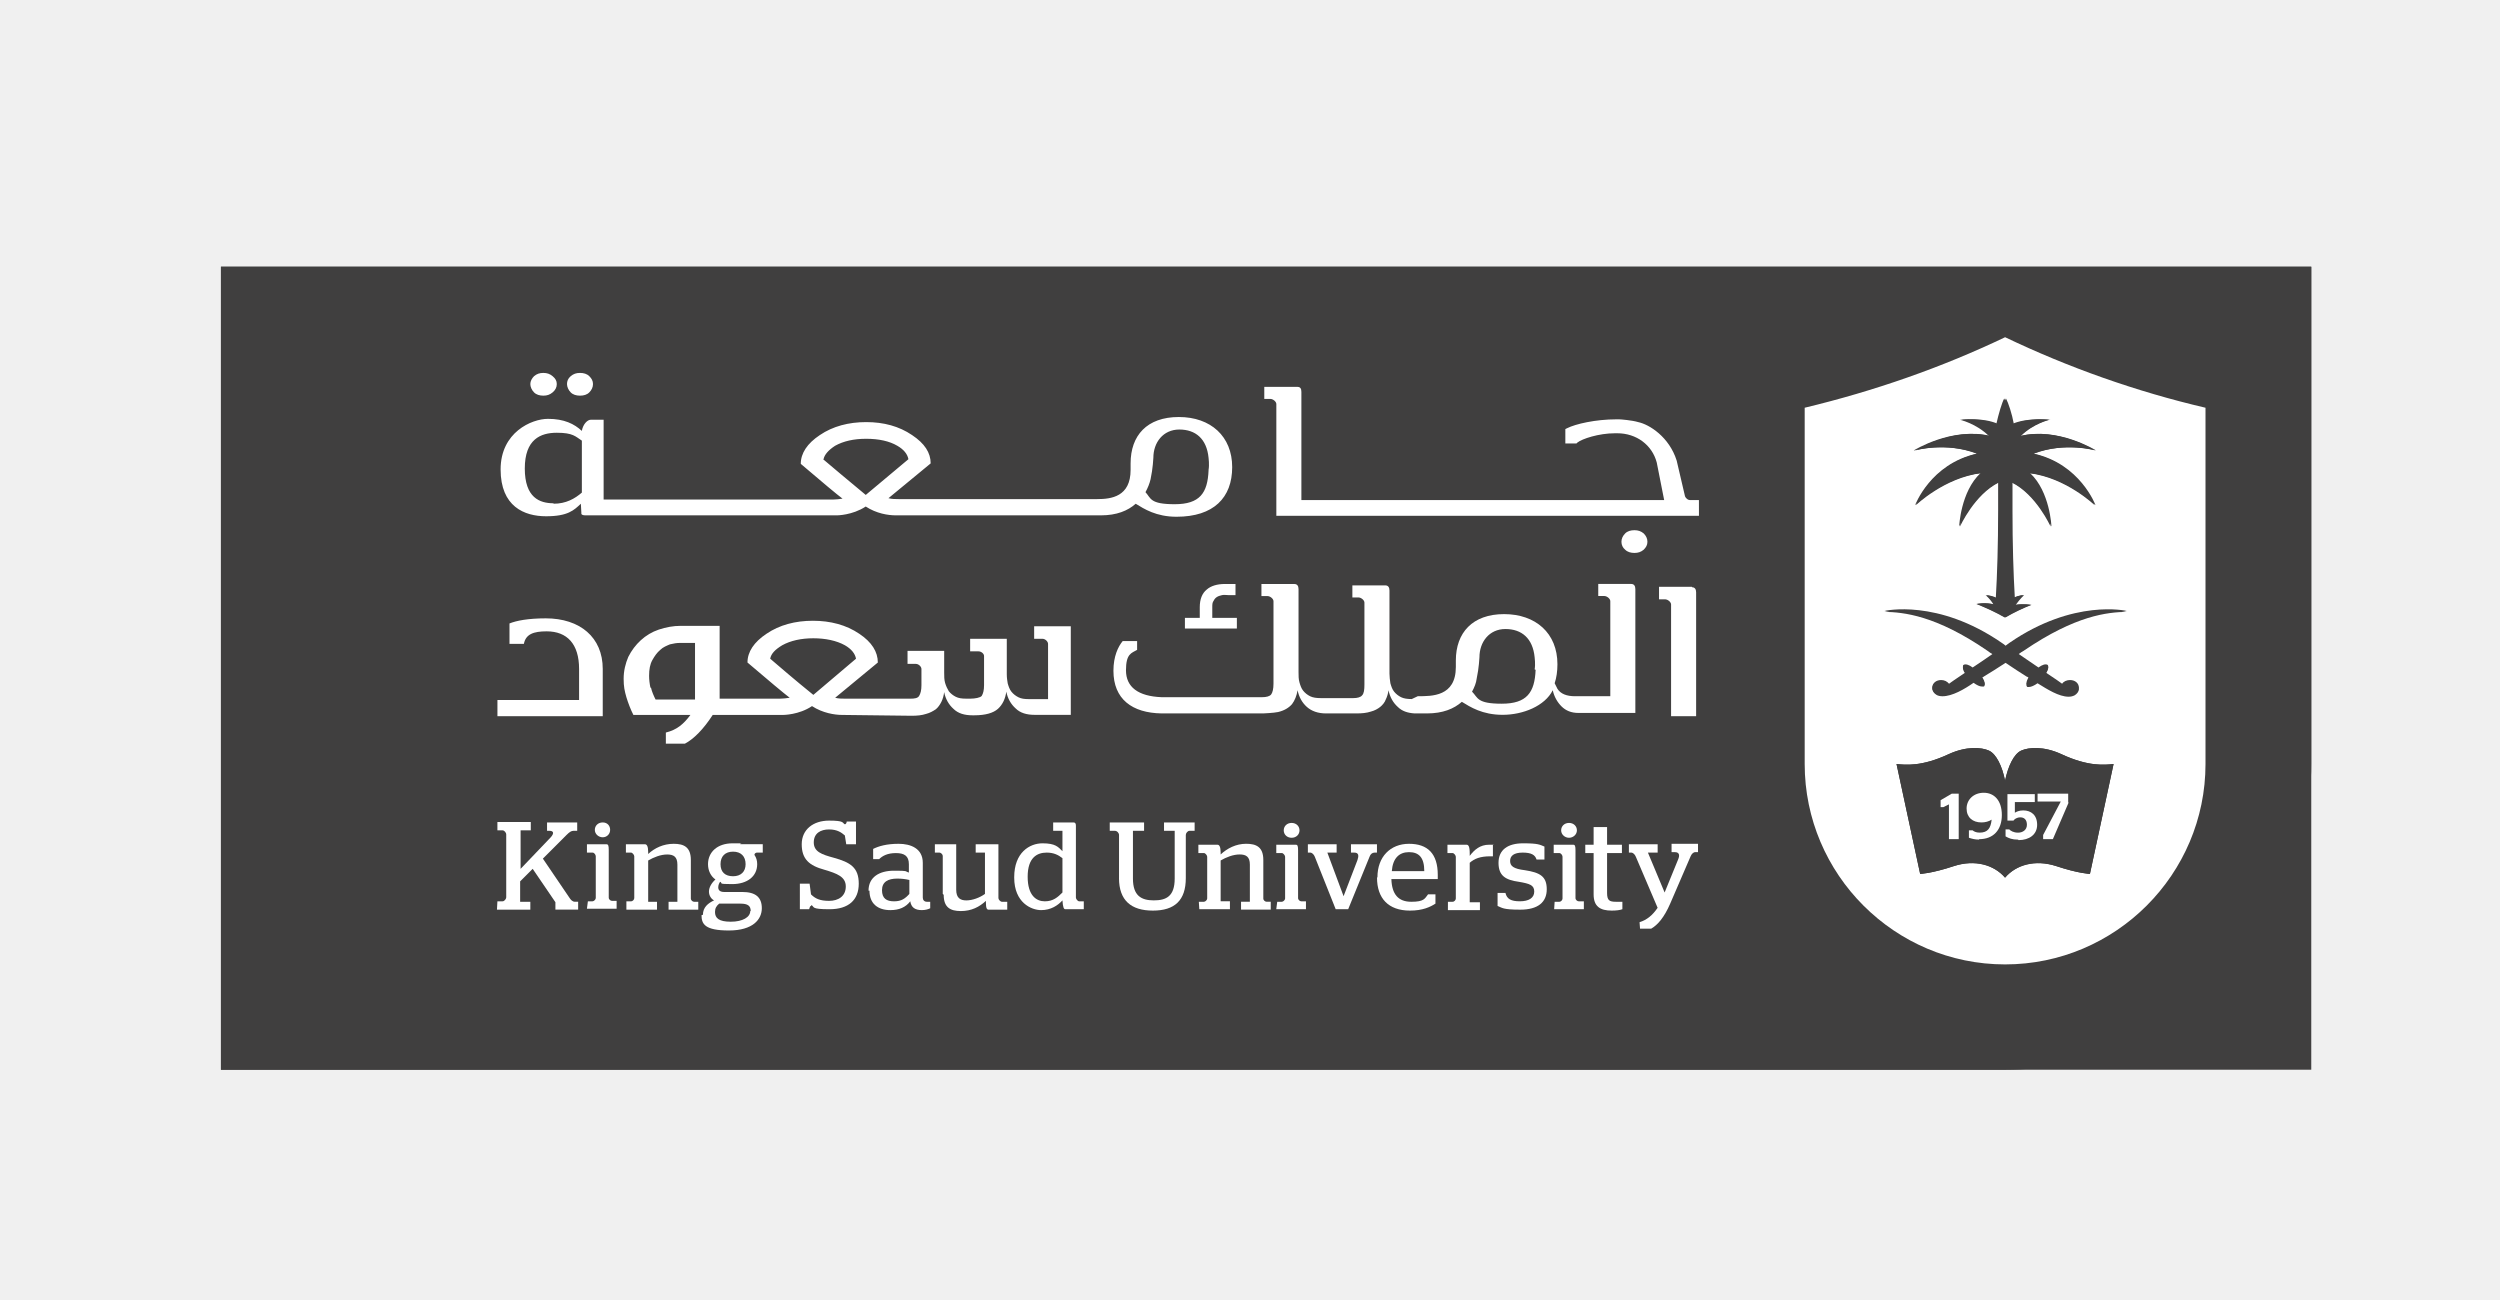
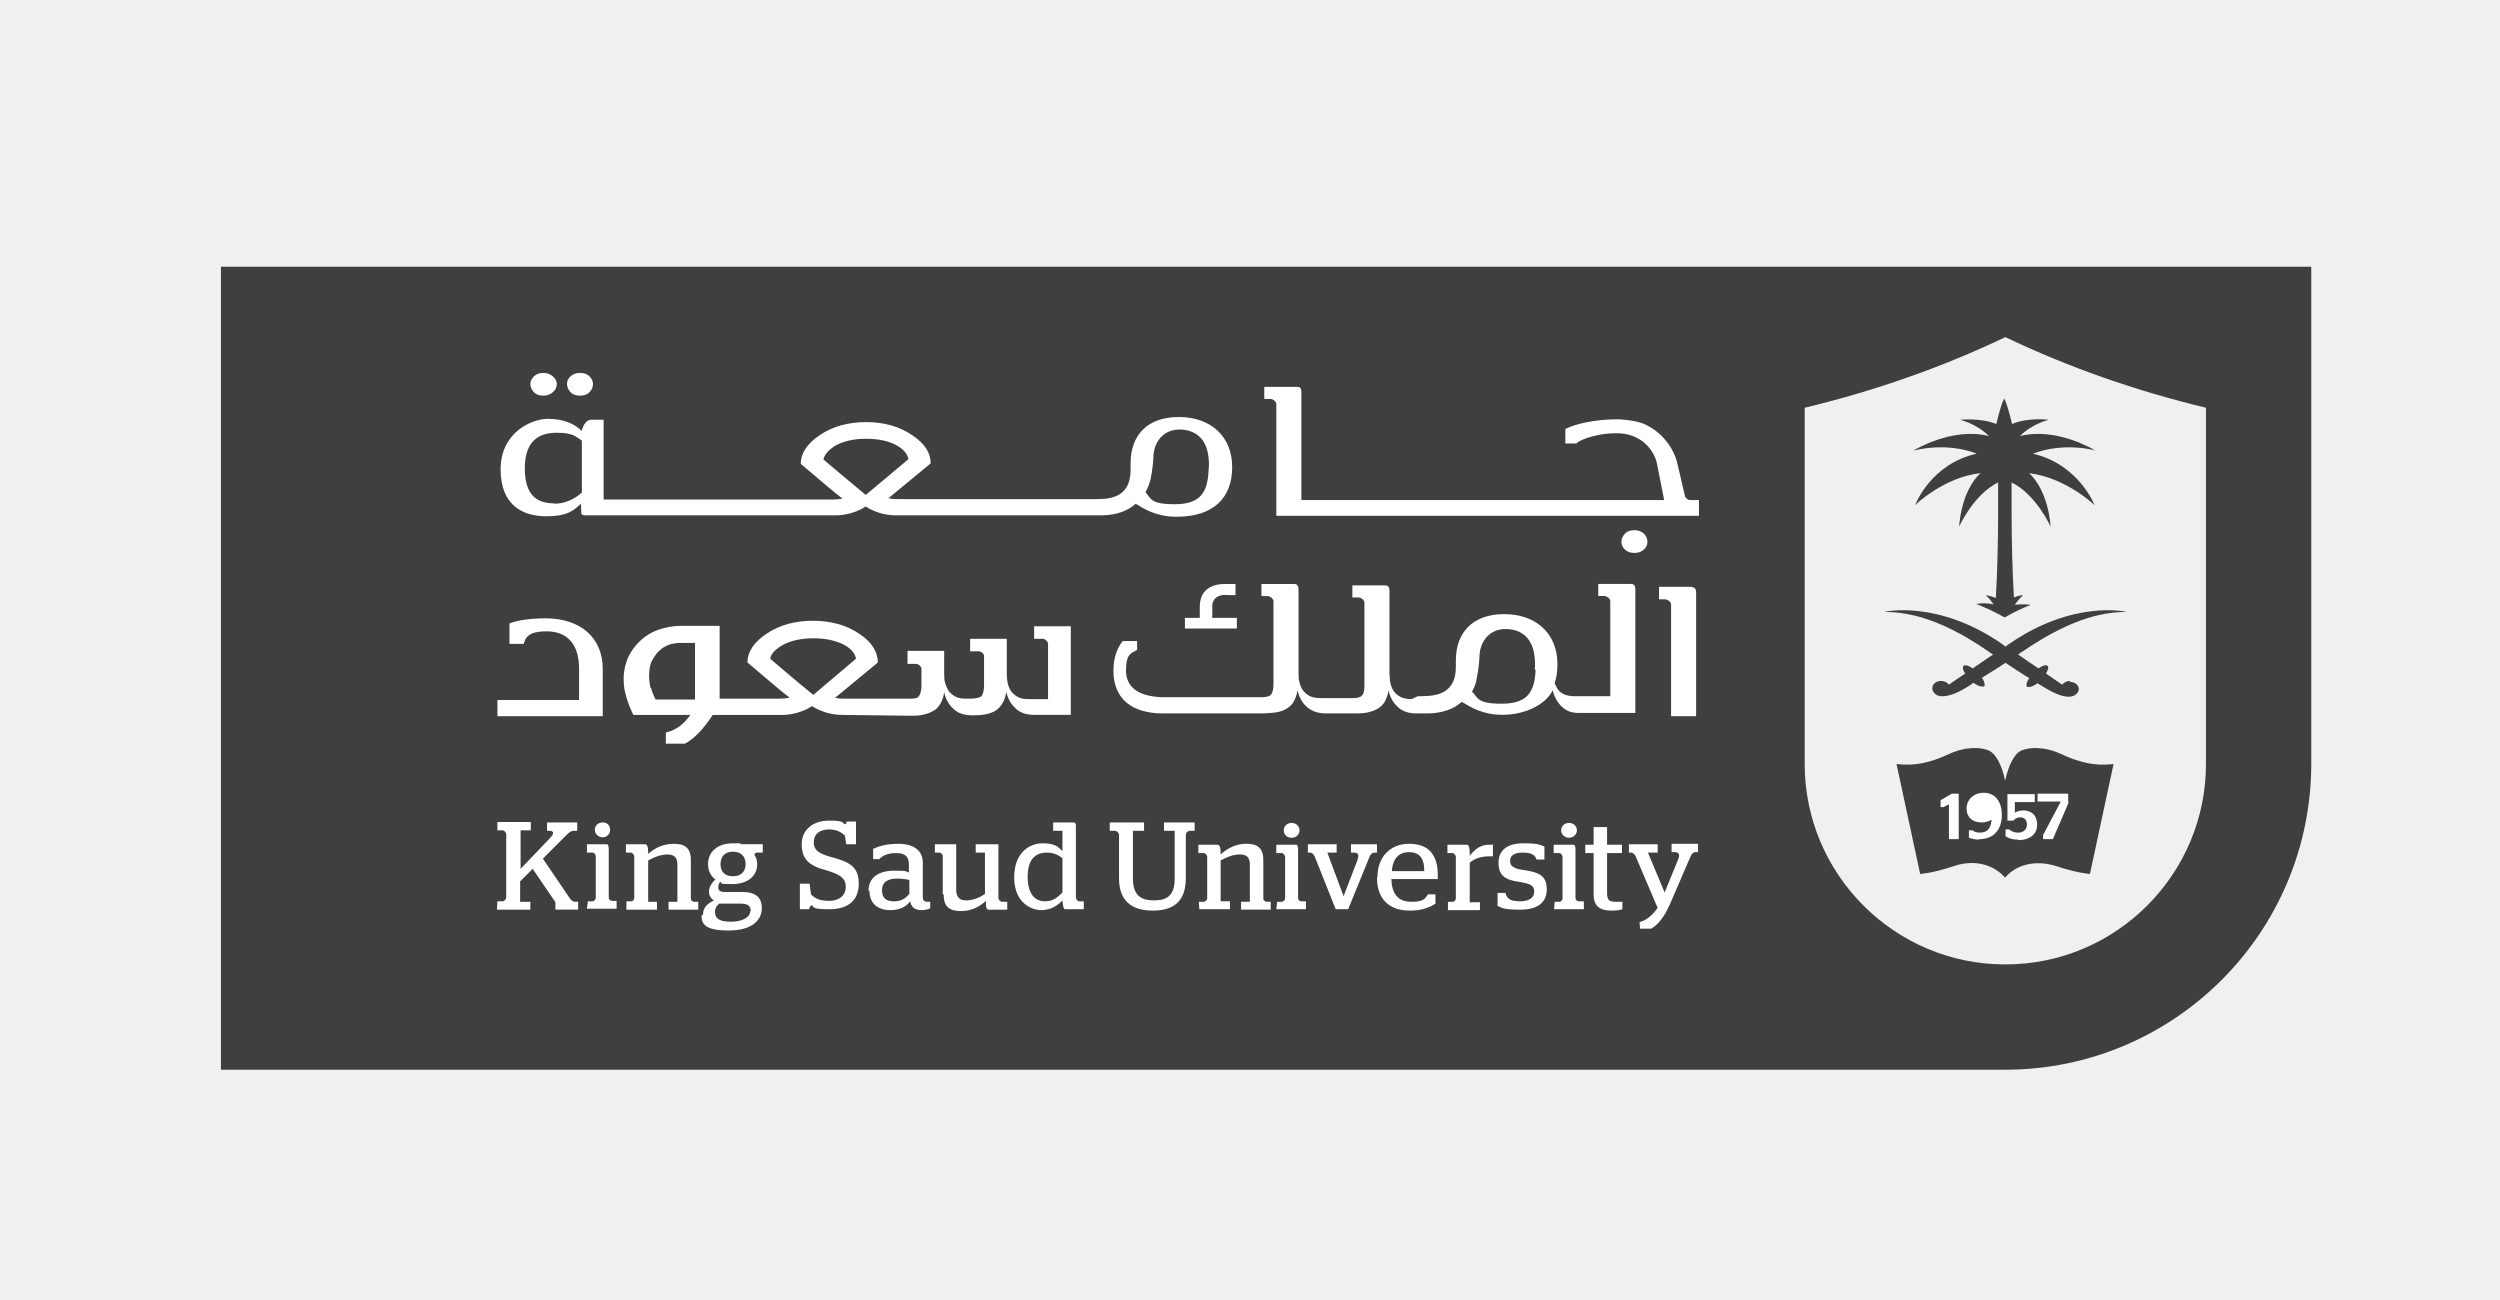
<svg xmlns="http://www.w3.org/2000/svg" id="Layer_1" viewBox="0 0 92.922 48.285">
  <defs>
-     <style>.cls-1{fill:#403f3f;}.cls-2{fill:#fff;}.cls-3{clip-path:url(#clippath);}</style>
-     <clipPath id="clippath">
-       <rect class="cls-1" x="8.212" y="9.913" width="77.695" height="29.847" />
-     </clipPath>
+     <style>.cls-1{fill:#403f3f;}.cls-2{fill:#fff;}</style>
  </defs>
  <g id="Layer_1-2">
    <g id="surface1">
-       <rect class="cls-1" x="8.212" y="9.913" width="77.695" height="29.847" />
-       <g class="cls-3">
-         <path class="cls-1" d="M81.993,28.397c0,4.104-3.345,7.449-7.449,7.449s-7.449-3.345-7.449-7.449v-13.242c2.586-.603,5.104-1.5,7.449-2.621,2.345,1.121,4.862,2,7.449,2.621v13.242ZM8.212,9.913v29.847h66.315c6.276,0,11.38-5.087,11.38-11.38V9.913" />
-       </g>
-       <path class="cls-2" d="M76.182,15.603s-.603.138-1.069.603c1.379-.345,2.793.535,2.793.535,0,0-1.138-.328-2.311.121,1.724.379,2.293,1.914,2.293,1.914,0,0-1.052-1.035-2.431-1.19.741.69.793,1.983.793,1.983,0,0-.535-1.19-1.448-1.638v1.052c0,1.241.034,2.345.086,3.224.19-.086.345-.086.345-.086,0,0-.155.138-.31.362.31-.052.586,0,.586,0h0c-.31.121-.638.276-.966.466-.362-.207-.724-.362-1.052-.5h0s.31-.069.638.017c-.138-.224-.293-.345-.293-.345,0,0,.172,0,.379.103.052-.879.086-2.0.086-3.242s0-.741,0-1.052c-.914.448-1.448,1.638-1.448,1.638,0,0,.052-1.276.793-1.983-1.379.172-2.431,1.19-2.431,1.19,0,0,.569-1.517,2.293-1.914-1.172-.448-2.311-.121-2.311-.121,0,0,1.414-.879,2.793-.535-.466-.466-1.069-.603-1.069-.603,0,0,.759-.103,1.345.155.069-.362.207-.793.293-.948.086.155.224.569.293.948.603-.241,1.362-.155,1.362-.155M79.044,22.707c-.707.017-1.897.121-3.828,1.448-.069.052-.138.103-.207.138.31.207.552.379.759.517.138-.103.259-.138.328-.103.017,0,.034.034.034.069,0,.052-.017.138-.086.224.362.241.535.362.603.414.052-.086.172-.138.293-.138.19,0,.328.121.328.276,0,.103-.069.19-.155.224-.052.034-.138.052-.224.052-.362,0-.81-.259-1.155-.5-.121.086-.224.138-.31.138s-.052,0-.069,0-.034-.034-.034-.069c0-.069.034-.155.103-.259-.034-.017-.069-.034-.086-.052h0c-.224-.138-.483-.293-.793-.5-.31.207-.569.379-.793.517h0c-.034,0-.052.034-.086.052.069.103.103.19.103.259,0,.034-.017.052-.034.069h-.069c-.069,0-.19-.052-.31-.138-.362.224-.793.5-1.155.5-.086,0-.155-.017-.224-.052-.103-.052-.155-.138-.155-.241,0-.155.138-.276.328-.276.121,0,.224.052.293.138.069-.052.241-.172.603-.414-.052-.086-.086-.172-.086-.224,0-.034,0-.052.034-.069.069-.034.19,0,.328.103.207-.138.466-.31.759-.517-.069-.052-.138-.103-.207-.138-1.948-1.328-3.121-1.431-3.828-1.448,0,0,1.966-.466,4.362,1.19.052.034.103.069.138.103.052-.034.086-.069.138-.103,2.397-1.655,4.362-1.19,4.362-1.19M77.682,32.483s-.431-.017-1.259-.293c-.776-.259-1.483-.052-1.897.431-.414-.483-1.121-.672-1.897-.431-.828.276-1.259.293-1.259.293l-.879-4.086c.328.034.931.103,1.931-.362.672-.31,1.224-.259,1.5-.138s.5.586.603,1.121v.103c0-.057,0-.092,0-.103.103-.535.328-1.0.603-1.121s.828-.172,1.5.138c1.0.466,1.604.397,1.931.362l-.879,4.086h-0ZM67.078,15.155v13.242c0,4.104,3.345,7.449,7.449,7.449s7.449-3.345,7.449-7.449v-13.242c-2.586-.603-5.104-1.5-7.449-2.621-2.345,1.121-4.862,2-7.449,2.621" />
+       <path class="cls-1" d="M8.212,9.913v29.847h66.315c6.276,0,11.38-5.087,11.38-11.38V9.913H8.212ZM81.993,28.397c0,4.104-3.345,7.449-7.449,7.449-.003,0-.005-0-.008-0s-.006 0-.009 0c-4.104,0-7.449-3.345-7.449-7.449v-13.242c2.586-.621,5.104-1.5,7.449-2.621.003.001.006.003.009.004.003-.001.006-.003.008-.004,2.345,1.121,4.863,2,7.449,2.621v13.242Z" />
      <path class="cls-1" d="M71.164,16.741s1.138-.328,2.311.121c-1.724.379-2.293,1.914-2.293,1.914,0,0,1.052-1.035,2.431-1.19-.741.69-.793,1.983-.793,1.983,0,0,.535-1.19,1.448-1.638v1.052c0,1.241-.034,2.362-.086,3.242-.207-.086-.379-.103-.379-.103,0,0,.155.121.293.345-.345-.086-.638-.017-.638-.017h0c.345.138.69.293,1.052.5.328-.19.655-.345.966-.466h0s-.276-.052-.586,0c.138-.224.31-.362.31-.362,0,0-.155,0-.345.086-.052-.879-.086-2-.086-3.224s0-.741,0-1.052c.914.448,1.448,1.638,1.448,1.638,0,0-.052-1.276-.793-1.983,1.379.172,2.431,1.19,2.431,1.19,0,0-.586-1.517-2.293-1.914,1.172-.448,2.311-.121,2.311-.121,0,0-1.414-.879-2.793-.535.466-.466,1.069-.603,1.069-.603,0,0-.759-.103-1.362.155-.086-.362-.207-.793-.293-.948-.086.155-.207.569-.293.948-.603-.241-1.345-.155-1.345-.155,0,0,.603.138,1.069.603-1.379-.345-2.793.535-2.793.535" />
      <path class="cls-1" d="M76.941,25.31c-.121,0-.224.052-.293.138-.086-.052-.241-.172-.603-.414.052-.086.086-.172.086-.224,0-.034-.017-.052-.034-.069-.069-.034-.19,0-.328.103-.207-.138-.466-.31-.759-.517.069-.052.138-.103.207-.138,1.948-1.328,3.121-1.431,3.828-1.448,0,0-1.966-.466-4.362,1.19-.052.034-.103.069-.138.103-.052-.034-.086-.069-.138-.103-2.397-1.655-4.362-1.19-4.362-1.19.707.017,1.897.121,3.828,1.448.069.052.138.103.207.138-.31.207-.552.379-.759.517-.138-.103-.259-.138-.328-.103-.017,0-.034.034-.034.069,0,.052.017.138.086.224-.362.241-.535.362-.603.414-.069-.086-.172-.138-.293-.138-.19,0-.328.121-.328.276,0,.103.069.19.155.241.052.034.138.052.224.052.362,0,.81-.259,1.155-.5.121.086.224.138.31.138s.052,0,.069,0,.034-.034.034-.069c0-.069-.034-.155-.103-.259.034-.017.069-.034.086-.052h0c.224-.138.483-.293.793-.5.31.207.569.379.793.517h0c.034,0,.052.034.086.052-.069.103-.103.19-.103.259,0,.034.017.052.034.069h.069c.069,0,.19-.052.31-.138.362.224.793.5,1.155.5.086,0,.155-.017.224-.052.086-.052.155-.138.155-.224,0-.155-.138-.276-.328-.276" />
      <path class="cls-1" d="M73.716,30.328c-.172,0-.259-.086-.259-.276s.069-.328.276-.328.293.138.293.5c-.069.052-.19.086-.31.086M73.734,29.483c-.379,0-.638.241-.638.586s.224.517.552.517.276-.034.379-.103c-.034.293-.121.483-.448.483s-.224-.034-.259-.086h-.138v.276c.103.034.224.069.379.069.552,0,.845-.328.845-.897s-.293-.828-.672-.828" />
      <path class="cls-1" d="M72.147,29.759v.259h.103l.207-.103v1.293h.379v-1.69h-.259" />
      <path class="cls-1" d="M75.165,30.121c-.155,0-.241.052-.31.086h0v-.397h.741v-.293h-1.017v.983h.224c.052-.052.121-.121.259-.121s.241.086.241.276-.138.293-.328.293-.259-.052-.328-.121h-.138v.259c.121.069.241.121.466.121.414,0,.69-.207.69-.569s-.224-.535-.517-.535" />
      <path class="cls-1" d="M75.751,29.811h.862l-.655,1.241v.155h.362l.586-1.362v-.328h-1.138" />
      <path class="cls-1" d="M73.734,29.742c-.19,0-.276.138-.276.328s.103.276.259.276.241-.034.31-.086c0-.362-.121-.5-.293-.5" />
      <path class="cls-1" d="M76.63,28.035c-.672-.31-1.224-.259-1.5-.138-.276.121-.483.586-.604,1.121-.104-.534-.328-1-.604-1.121-.276-.121-.828-.172-1.5.138-1,.466-1.604.397-1.931.362l.879,4.086s.431-.017,1.259-.293c.758-.259,1.483-.052,1.896.431.414-.483,1.121-.672,1.897-.431.827.276,1.258.293,1.258.293l.879-4.086c-.328.034-.931.103-1.931-.362Z" />
      <path class="cls-2" d="M62.888,21.81h-1.224v.466h.224c.103,0,.224.103.224.19v4.155h.931v-4.604c0-.121-.052-.19-.155-.19" />
      <path class="cls-2" d="M45.973,22.965h-.914v-.397c0-.103,0-.172.052-.241.034-.069.069-.103.121-.138.052-.034.121-.052.19-.069s.155,0,.241,0h.259v-.414h-.397c-.276,0-.517.069-.672.207-.172.138-.259.362-.259.655v.397h-.552v.397h1.931" />
      <path class="cls-2" d="M57.077,24.897c-.034.845-.328,1.259-1.259,1.259s-.879-.224-1.104-.448c.086-.155.155-.328.172-.483.086-.397.103-.793.103-.793,0-.569.362-1.052.966-1.052s1.017.345,1.086,1.052c0,0,.034.259,0,.448M52.473,25.983c-.155,0-.293-.017-.397-.069s-.19-.121-.259-.207-.103-.19-.138-.31c-.017-.121-.034-.241-.034-.362v-1.742h0v-1.345c0-.121-.052-.19-.155-.19h-1.224v.448h.224c.103,0,.224.103.224.19v1.983h0v1.069c0,.19-.017.328-.086.397-.052.069-.172.103-.328.103h-1.207c-.155,0-.293-.017-.397-.069s-.19-.121-.259-.207-.103-.19-.138-.31c-.034-.121-.034-.241-.034-.379v-3.086c0-.121-.052-.19-.155-.19h-1.224v.448h.224c.103,0,.224.103.224.19v1.983h0v1.086c0,.19-.034.328-.086.397s-.172.103-.345.103h-3.724c-.879-.034-1.328-.379-1.328-1s.207-.638.414-.759v-.328h-.535c-.172.207-.345.569-.345,1.104,0,1.052.69,1.569,1.793,1.586h3.776s.397-.017.552-.052c.224-.052.397-.155.517-.293.103-.138.172-.31.207-.517.052.259.172.466.345.621s.414.241.707.241h1.138c.207,0,.379-.017.535-.069.138-.034.259-.103.345-.172s.172-.172.207-.276c.052-.103.086-.224.103-.345.052.259.172.466.345.621.155.155.362.224.621.241h.466c.586,0,1-.172,1.293-.431.31.19.759.483,1.517.483s1.569-.328,1.862-.914c.052.241.172.448.328.603s.362.241.621.241h2.121v-4.604c0-.121-.052-.19-.155-.19h-1.224v.448h.224c.103,0,.224.103.224.19v3.535h-1.31c-.31,0-.535-.086-.655-.276-.034-.069-.069-.138-.103-.207.069-.207.103-.448.103-.707,0-1.155-.81-1.862-1.983-1.862s-1.793.69-1.793,1.724v.241c0,1.104-.897,1.086-1.414,1.086" />
      <path class="cls-2" d="M20.299,22.983c-.672,0-1.104.086-1.362.19v.759h.535c.069-.362.362-.466.845-.466.759,0,1.207.466,1.207,1.397v1.155h-3.035v.603h3.914v-1.759c0-1.173-.845-1.879-2.121-1.879" />
      <path class="cls-2" d="M28.627,24.483c.034-.19.19-.345.448-.5.31-.172.707-.259,1.155-.259s.862.086,1.173.259c.241.138.379.31.414.5l-1.586,1.345c-.724-.586-1.241-1.035-1.604-1.345M24.178,25.569c-.034-.155-.052-.31-.052-.448,0-.241.034-.431.121-.586s.172-.276.293-.379c.103-.103.241-.155.362-.207.138-.034.259-.052.362-.052h.569v2.104h-1.466c-.069-.138-.138-.293-.172-.448M33.886,26.604c.207,0,.379-.017.535-.069.138-.034.259-.103.362-.172.086-.069.155-.172.207-.276s.086-.224.103-.362c.052.259.172.466.345.621.172.172.414.241.707.241h.069c.414,0,.707-.086.879-.241s.276-.379.31-.638c.052.259.172.466.345.621.172.172.414.241.707.241h1.345v-3.293h-1.362v.466h.31c.103,0,.207.103.207.19v.897h0v1.155h-.724c-.155,0-.276-.017-.379-.069-.103-.052-.19-.121-.259-.207s-.103-.19-.138-.31c-.017-.103-.034-.207-.034-.345v-1.31h-1.362v.466h.31c.103,0,.207.086.207.172v1.086c0,.19-.034.31-.086.397-.052.069-.259.103-.414.103h-.172c-.155,0-.276-.017-.379-.069-.103-.052-.19-.121-.259-.207-.052-.086-.103-.19-.138-.31-.034-.121-.034-.241-.034-.379v-.81h-1.362v.483h.31c.103,0,.207.103.207.19v.603c0,.19-.034.31-.086.397s-.172.103-.328.103h-2.414c-.121,0-.259,0-.379-.034.966-.793,1.5-1.241,1.586-1.31,0-.397-.224-.759-.69-1.069-.483-.328-1.069-.483-1.724-.483s-1.241.155-1.724.483c-.466.31-.707.672-.707,1.069.828.707,1.345,1.138,1.569,1.31-.121.017-.241.034-.362.034h-2.242v-2.707h-1.448c-.276,0-.552.052-.81.138s-.483.224-.672.397-.345.379-.466.621c-.103.241-.172.517-.172.81s.034.448.103.69c.069.224.155.448.259.655h2.121c-.259.345-.5.552-.914.655v.414h.707c.328-.172.69-.535,1.035-1.069h2.621s.586,0,1.069-.328c.397.259.845.328,1.121.328" />
      <path class="cls-2" d="M21.558,14.706c.138,0,.259-.034.345-.121s.138-.19.138-.31-.052-.207-.138-.293-.207-.121-.345-.121-.241.034-.345.121-.138.19-.138.293.052.224.138.31.207.121.345.121" />
      <path class="cls-2" d="M20.195,14.706c.138,0,.241-.034.345-.121s.155-.19.155-.31-.052-.207-.155-.293-.207-.121-.345-.121-.241.034-.345.121c-.086.086-.138.19-.138.293s.052.224.138.31.207.121.345.121" />
      <path class="cls-2" d="M60.75,19.707c-.138,0-.259.034-.345.121s-.138.19-.138.31.052.224.138.293c.086.086.207.121.345.121s.241-.034.345-.121c.086-.086.138-.172.138-.293s-.052-.224-.138-.31c-.103-.086-.207-.121-.345-.121" />
      <path class="cls-2" d="M44.921,17.482c-.034.845-.328,1.259-1.259,1.259s-.879-.224-1.086-.448c.086-.155.155-.328.19-.483.086-.397.103-.793.103-.793,0-.569.362-1.052.966-1.052s1.017.345,1.086,1.052c0,0,.034.259,0,.448M30.61,17.068c.034-.172.19-.345.431-.5.31-.172.69-.259,1.155-.259s.862.086,1.155.259c.241.138.379.31.414.5l-1.586,1.328c-.707-.586-1.241-1.035-1.586-1.328M20.575,18.706c-.517,0-1.069-.207-1.069-1.293s.586-1.328,1.19-1.328.69.138.931.293v1.931c-.259.224-.586.414-1.052.414M21.609,19.069v.034c.017.034.069.052.155.052h9.345s.569,0,1.069-.328c.397.259.828.328,1.121.328h7.621c.586,0,1-.172,1.293-.431.31.19.759.483,1.517.483,1.379,0,2.069-.707,2.069-1.845s-.793-1.862-1.983-1.862-1.793.69-1.793,1.724v.241c0,1-.724,1.086-1.241,1.086h-7.38c-.121,0-.259,0-.379-.034.966-.793,1.483-1.224,1.569-1.293,0-.397-.224-.741-.69-1.052-.483-.328-1.052-.483-1.707-.483s-1.241.155-1.724.483c-.466.31-.707.672-.707,1.069.828.707,1.345,1.138,1.552,1.293-.121.017-.241.034-.362.034h-8.518v-2.966h-.483c-.103,0-.276.138-.328.414-.276-.259-.655-.448-1.259-.448s-1.759.5-1.759,1.879.879,1.742,1.69,1.742,1.035-.224,1.293-.466" />
      <path class="cls-2" d="M63.147,18.586h-.345c-.052,0-.138-.052-.172-.138l-.31-1.328c-.276-.879-1.017-1.345-1.431-1.431-.224-.069-.655-.103-.707-.103h-.103c-.776,0-1.517.172-1.828.328l-.069.034v.535h.414l.034-.034c.172-.138.793-.345,1.397-.345h.086c.707,0,1.293.431,1.466,1.086l.276,1.397h-13.484v-4.018c0-.121-.034-.19-.155-.19h-1.224v.448h.224c.103,0,.224.103.224.19v4.155h15.708" />
      <path class="cls-2" d="M18.488,33.501h.19c.069,0,.138-.086.138-.155v-2.328c0-.069-.069-.155-.138-.155h-.19v-.31h1.241v.31h-.379v1.431l1.121-1.173c.138-.155.103-.241-.052-.241h-.086v-.31h1.121v.31h-.138c-.086,0-.155.052-.259.155l-.879.879.983,1.448c.052.086.121.155.207.155h.121v.293h-.845v-.276l-.845-1.241-.466.466v.759h.379v.293h-1.241" />
      <path class="cls-2" d="M22.109,30.845c0-.155.121-.276.293-.276s.276.121.276.276-.121.276-.276.276-.293-.121-.293-.276M21.851,33.501h.172c.052,0,.121-.069.121-.121v-1.552c0-.052-.052-.138-.121-.138h-.207v-.31h.724c.069,0,.086.052.086.207v1.776c0,.069.069.121.121.121h.172v.293h-1.104" />
      <path class="cls-2" d="M23.282,33.501h.172c.069,0,.121-.069.121-.121v-1.552c0-.052-.069-.138-.121-.138h-.19v-.31h.707c.069,0,.121.069.121.293v.069c.241-.224.569-.379.948-.379s.638.121.638.603v1.431c0,.069.069.121.121.121h.155v.293h-1.104v-.293h.328v-1.379c0-.293-.138-.379-.379-.379s-.5.103-.707.224v1.535h.328v.293h-1.138" />
      <path class="cls-2" d="M27.713,32.121c0-.293-.172-.466-.466-.466s-.466.172-.466.466.172.448.466.448.466-.172.466-.448M27.903,33.863c0-.19-.103-.276-.379-.276h-.793c-.103.086-.155.172-.155.31,0,.224.138.362.586.362s.724-.172.724-.397M26.127,34.001c0-.276.19-.431.414-.535-.103-.052-.19-.172-.19-.328s.103-.328.241-.448c-.172-.121-.276-.328-.276-.569,0-.448.345-.776.914-.776s.207,0,.293.034h.828v.31h-.207c-.052,0-.103.034-.103.086.069.103.103.207.103.345,0,.448-.362.741-.931.741s-.328-.034-.448-.086c-.034.052-.069.121-.069.207,0,.121.086.172.224.172h.672c.483,0,.724.19.724.603s-.328.828-1.224.828-1.017-.241-1.017-.569" />
      <path class="cls-2" d="M30.144,33.673c-.034,0-.052.052-.069.121h-.345v-.948h.362l.052.397c.155.155.328.241.672.241s.621-.172.621-.535-.328-.483-.793-.621c-.569-.155-.845-.397-.845-.948s.431-.879,1.017-.879.483.086.586.138c.034,0,.069-.052.069-.103h.345v.845h-.362l-.052-.328c-.121-.103-.276-.224-.586-.224s-.569.138-.569.483.293.448.741.569c.621.172.931.362.931.966s-.379.948-1.086.948-.552-.086-.672-.155" />
      <path class="cls-2" d="M33.8,33.225v-.517c-.138-.034-.293-.052-.448-.052-.345,0-.569.121-.569.431s.172.414.448.414.414-.103.569-.276M32.282,33.104c0-.5.397-.741.948-.741s.379.017.552.069v-.31c0-.31-.172-.414-.483-.414s-.5.103-.621.224h-.224v-.379c.207-.103.5-.19.948-.19s.897.172.897.707v1.293c0,.086.052.155.155.155h.121v.241c-.069.034-.172.069-.31.069-.259,0-.397-.103-.431-.328-.172.224-.414.328-.741.328-.466,0-.776-.241-.776-.724" />
      <path class="cls-2" d="M35.041,33.225v-1.414c0-.052-.069-.121-.121-.121h-.172v-.31h.793v1.69c0,.31.155.397.379.397s.5-.103.69-.241v-1.535h-.345v-.31h.845v2c0,.052.069.138.138.138h.19v.293h-.69c-.069,0-.103-.052-.103-.276v-.052c-.241.224-.535.379-.931.379s-.638-.138-.638-.603" />
      <path class="cls-2" d="M39.49,33.19v-1.293c-.155-.121-.328-.207-.586-.207-.362,0-.707.19-.707.897s.328.914.638.914.483-.155.655-.328M37.697,32.604c0-.914.569-1.259,1.052-1.259s.586.138.741.293v-.759h-.345v-.31h.759c.069,0,.086.052.086.121v2.673c0,.052.069.138.121.138h.172v.293h-.69c-.052,0-.086-.069-.103-.328-.172.19-.431.362-.793.362s-1-.276-1-1.207" />
      <path class="cls-2" d="M41.593,32.639v-1.604c0-.069-.069-.155-.155-.155h-.19v-.31h1.276v.31h-.414v1.776c0,.638.31.81.776.81s.776-.155.776-.81v-1.776h-.397v-.31h1.138v.31h-.19c-.069,0-.138.086-.138.155v1.604c0,.828-.414,1.207-1.224,1.207s-1.259-.379-1.259-1.207" />
      <path class="cls-2" d="M44.559,33.518h.19c.052,0,.121-.069.121-.121v-1.552c0-.052-.069-.138-.121-.138h-.207v-.31h.707c.069,0,.121.069.121.293v.069c.241-.224.569-.397.948-.397s.638.121.638.603v1.431c0,.069.069.121.121.121h.155v.293h-1.104v-.293h.328v-1.379c0-.293-.138-.379-.379-.379s-.5.103-.707.224v1.517h.345v.293h-1.138" />
      <path class="cls-2" d="M47.715,30.863c0-.155.121-.276.293-.276s.293.121.293.276-.121.276-.293.276-.293-.121-.293-.276M47.473,33.518h.172c.052,0,.121-.069.121-.121v-1.552c0-.052-.069-.138-.121-.138h-.207v-.31h.724c.069,0,.086.052.086.207v1.776c0,.069.069.121.121.121h.172v.293h-1.104" />
      <path class="cls-2" d="M48.87,31.845c-.034-.086-.103-.155-.172-.155h-.086v-.31h1.069v.31h-.345l.603,1.621h0l.517-1.345c.052-.155.052-.276-.121-.276h-.121v-.31h.966v.31h-.086c-.086,0-.155.052-.19.155l-.793,1.948h-.466" />
      <path class="cls-2" d="M52.939,32.38c0-.517-.207-.707-.569-.707s-.603.224-.638.707h1.207,0ZM51.198,32.604c0-.759.483-1.241,1.173-1.241s1.069.362,1.069,1.155,0,.138,0,.155h-1.724c.017.569.259.845.741.845s.5-.121.621-.276h.276v.345c-.19.121-.466.259-.948.259-.81,0-1.224-.466-1.224-1.224" />
      <path class="cls-2" d="M53.818,33.518h.172c.069,0,.121-.069.121-.121v-1.552c0-.052-.069-.138-.121-.138h-.19v-.31h.707c.069,0,.121.052.121.328v.086c.172-.224.379-.414.724-.414s.103,0,.138.017v.414h-.103c-.362,0-.586.086-.759.241v1.466h.379v.293h-1.19" />
      <path class="cls-2" d="M55.663,33.69v-.5h.293c.052.224.207.31.535.31s.535-.121.535-.362-.172-.293-.569-.362c-.5-.069-.759-.224-.759-.707s.345-.724.914-.724.621.052.793.121v.483h-.293c-.052-.172-.19-.259-.517-.259s-.466.121-.466.31.121.293.552.345c.552.086.81.224.81.707s-.328.759-.983.759-.672-.069-.845-.138" />
      <path class="cls-2" d="M58.026,30.863c0-.155.121-.276.293-.276s.293.121.293.276-.138.276-.293.276-.293-.121-.293-.276M57.784,33.518h.172c.069,0,.121-.069.121-.121v-1.552c0-.052-.052-.138-.121-.138h-.207v-.31h.724c.069,0,.086.052.086.207v1.776c0,.069.069.121.121.121h.19v.293h-1.104" />
      <path class="cls-2" d="M59.233,33.242v-1.535h-.31v-.31h.31v-.655h.5v.655h.552v.31h-.552v1.483c0,.276.086.328.328.328h.241v.276c-.086.034-.224.052-.397.052-.431,0-.672-.155-.672-.603" />
      <path class="cls-2" d="M60.94,34.277c.276-.086.483-.259.672-.535l-.81-1.897c-.034-.086-.103-.155-.172-.155h-.086v-.31h1.069v.31h-.362l.621,1.483.5-1.224c.069-.155.052-.276-.121-.276h-.121v-.31h.983v.31h-.103c-.069,0-.138.069-.172.155l-.759,1.759c-.224.517-.466.793-.707.931h-.414" />
    </g>
  </g>
  <polygon class="cls-2" points="72.803 31.19 72.44 31.19 72.44 29.897 72.233 30 72.13 30 72.13 29.742 72.544 29.5 72.803 29.5 72.803 31.19" />
  <path class="cls-2" d="M73.561,31.19v.017c-.155,0-.276-.034-.379-.069v-.276h.138c.035.034.121.086.259.086.311,0,.414-.172.448-.483-.104.069-.241.104-.379.104-.328,0-.552-.19-.552-.517,0-.328.259-.586.638-.586s.672.276.672.828c0,.552-.311.897-.845.897Z" />
  <path class="cls-2" d="M75.027,31.225l-.017-.017c-.224,0-.345-.052-.466-.121v-.259h.138c.052.052.155.121.328.121s.328-.103.328-.293c0-.19-.104-.276-.242-.276-.138,0-.224.069-.258.121h-.224v-.983h1.017v.293h-.741v.397c.052-.034.155-.086.31-.086.293,0,.518.172.518.535s-.293.569-.69.569Z" />
  <polygon class="cls-2" points="76.303 31.19 75.941 31.19 75.941 31.035 76.596 29.793 75.734 29.793 75.734 29.5 76.872 29.5 76.872 29.828 76.889 29.828 76.303 31.19" />
</svg>
